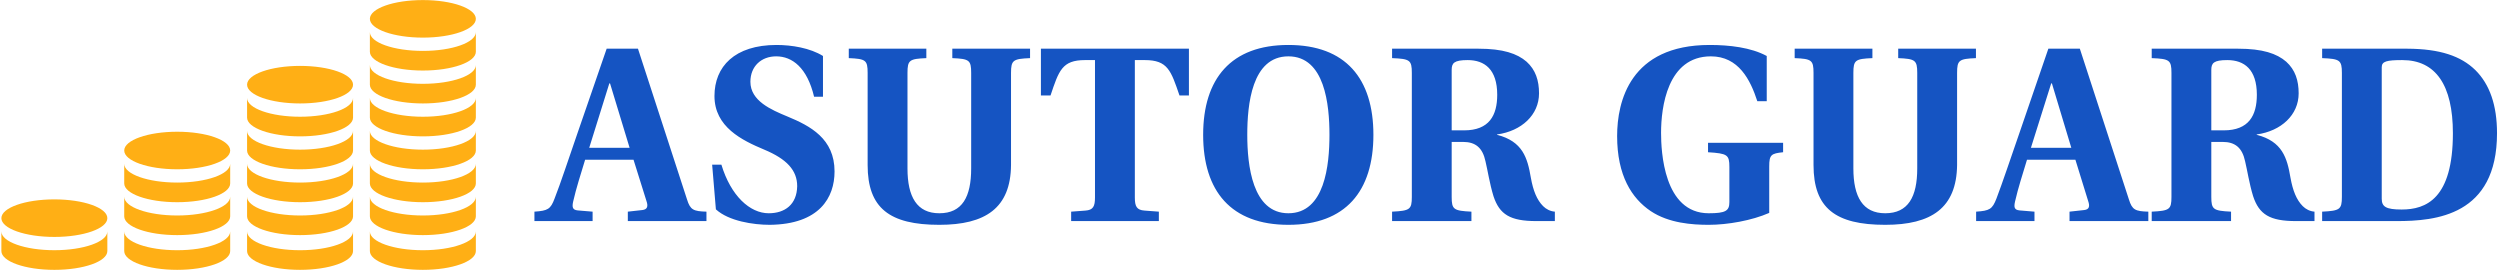
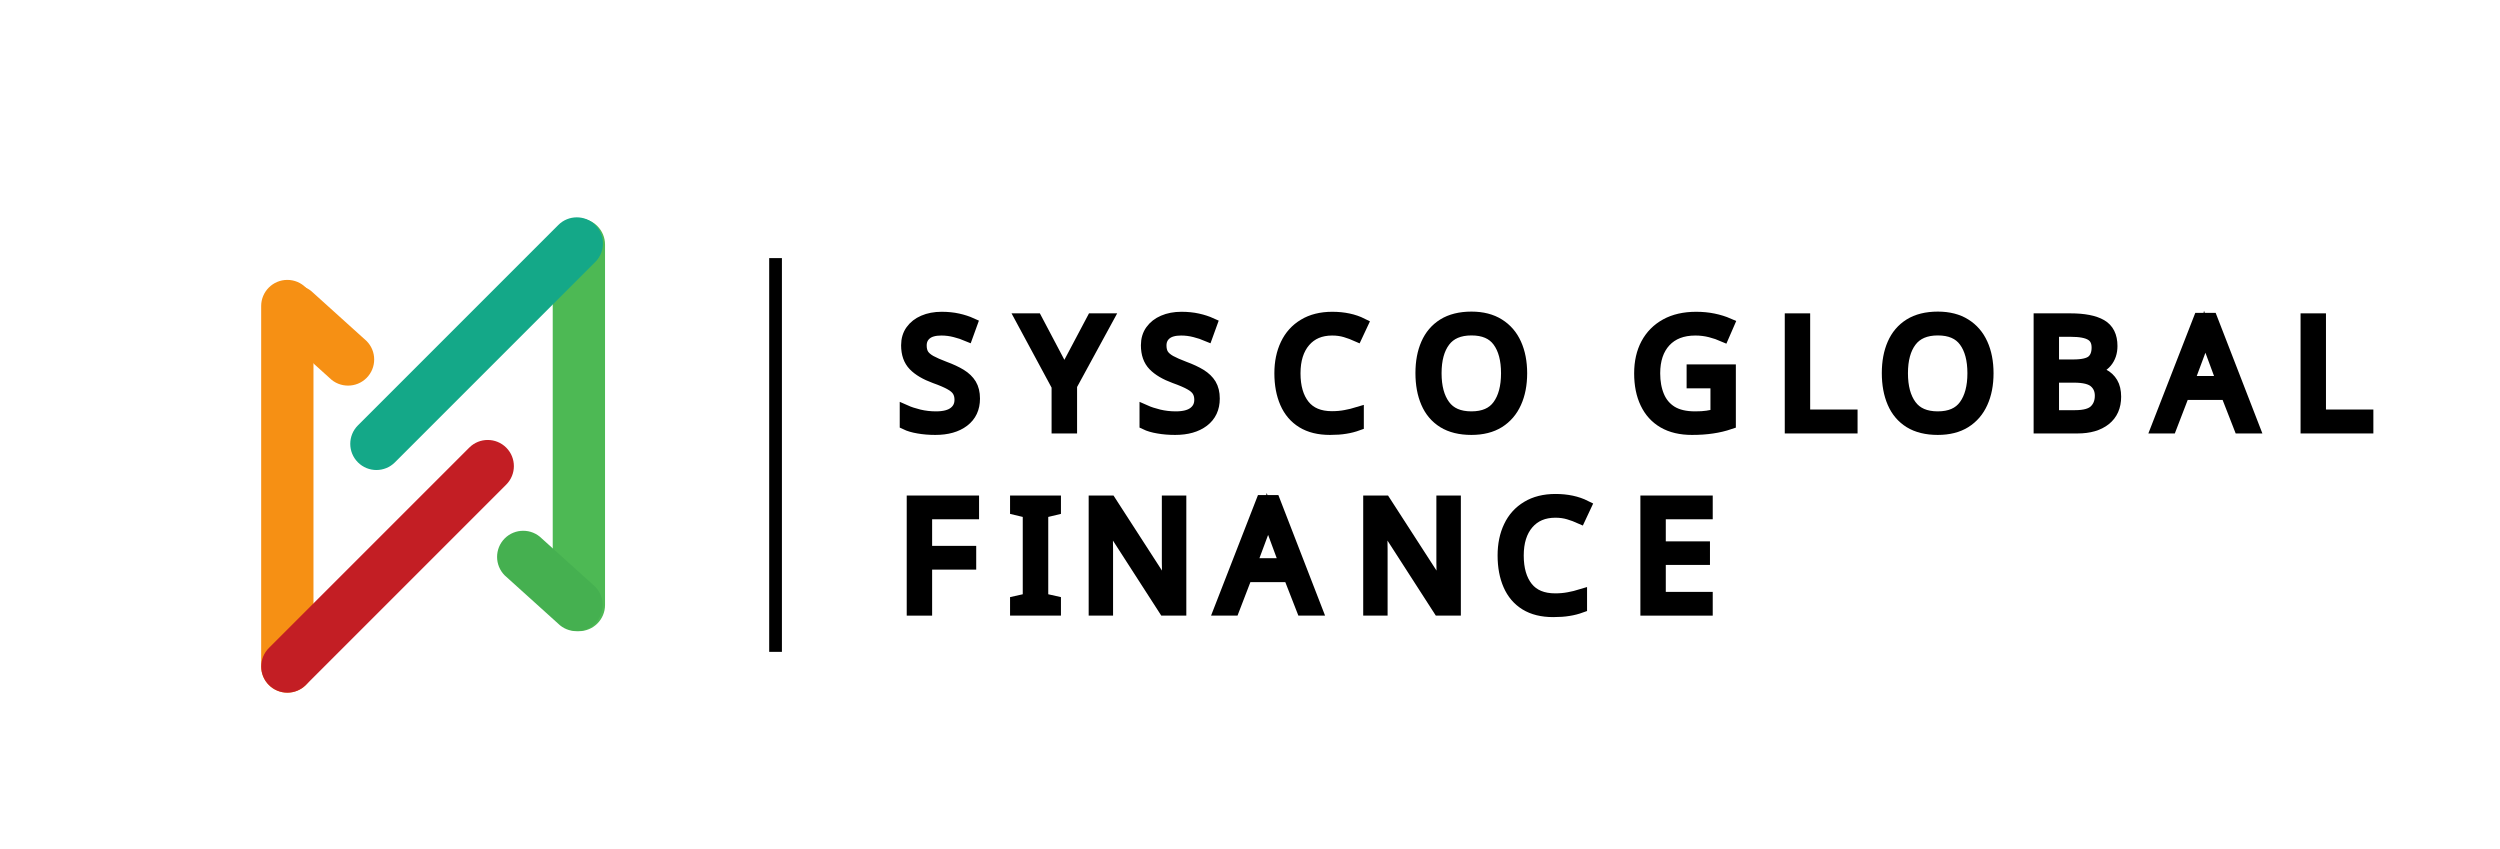
- <svg xmlns="http://www.w3.org/2000/svg" data-v-423bf9ae="" viewBox="0 0 834 90" class="iconLeft">
-   <g data-v-423bf9ae="" id="12e048e5-9941-4dcc-80de-94728fdfa0ac" fill="#1554c2" transform="matrix(5.934718,0,0,5.934718,180.6002,-8.264095)">
-     <path d="M2.69 9.70L3.82 6.08L3.86 6.08L4.96 9.70ZM-0.39 13.82L2.88 13.82L2.88 13.29L2.04 13.22C1.74 13.19 1.72 13.02 1.79 12.71C1.96 11.96 2.21 11.20 2.46 10.37L5.18 10.37L5.91 12.70C6.01 12.99 5.96 13.17 5.67 13.20L4.86 13.29L4.86 13.82L9.28 13.82L9.28 13.29C8.55 13.27 8.37 13.19 8.19 12.61L5.43 4.13L3.67 4.13L2.04 8.85C1.54 10.29 1.08 11.70 0.74 12.56C0.52 13.15 0.36 13.24-0.39 13.29ZM9.60 10.65L9.81 13.16C10.53 13.82 11.91 14.03 12.84 14.03C15.64 14 16.48 12.49 16.48 11.03C16.48 9.18 15.11 8.47 13.83 7.94C12.91 7.56 11.75 7.06 11.75 5.99C11.75 5.12 12.36 4.56 13.20 4.56C14.10 4.56 14.94 5.19 15.33 6.83L15.83 6.83L15.83 4.54C15.11 4.09 14.07 3.92 13.22 3.92C10.86 3.92 9.73 5.14 9.73 6.79C9.73 8.53 11.28 9.28 12.52 9.80C13.79 10.33 14.38 10.96 14.38 11.86C14.36 12.89 13.69 13.38 12.78 13.38C11.72 13.38 10.65 12.40 10.12 10.65ZM17.28 4.66C18.23 4.70 18.34 4.77 18.34 5.49L18.34 10.67C18.34 13.09 19.57 14.03 22.37 14.03C24.96 14.03 26.38 13.09 26.40 10.67L26.40 5.49C26.40 4.77 26.52 4.70 27.47 4.66L27.47 4.13L23.10 4.13L23.10 4.66C24.05 4.70 24.16 4.77 24.16 5.49L24.16 10.86C24.16 12.46 23.66 13.38 22.37 13.38C21.11 13.38 20.58 12.46 20.58 10.86L20.58 5.49C20.58 4.77 20.69 4.70 21.64 4.66L21.64 4.13L17.28 4.13ZM28.08 6.76L28.62 6.76C29.09 5.36 29.27 4.77 30.56 4.77L31.12 4.77L31.12 12.49C31.12 12.99 31.02 13.20 30.58 13.23L29.78 13.29L29.78 13.82L34.71 13.82L34.71 13.29L33.91 13.23C33.46 13.20 33.36 12.99 33.36 12.49L33.36 4.77L33.92 4.77C35.21 4.77 35.39 5.36 35.87 6.76L36.40 6.76L36.40 4.13L28.08 4.13ZM39.68 8.97C39.68 7.28 39.93 4.56 41.99 4.56C44.04 4.56 44.30 7.28 44.30 8.97C44.30 10.67 44.04 13.38 41.99 13.38C39.96 13.38 39.68 10.67 39.68 8.97ZM37.20 8.97C37.20 12.14 38.77 14.03 41.99 14.03C45.21 14.03 46.77 12.14 46.77 8.97C46.77 5.81 45.21 3.92 41.99 3.92C38.77 3.92 37.20 5.81 37.20 8.97ZM51.17 8.72L51.17 5.32C51.17 4.94 51.30 4.77 52.07 4.77C53.02 4.77 53.73 5.29 53.73 6.72C53.73 7.88 53.28 8.72 51.87 8.72ZM47.82 13.82L52.28 13.82L52.28 13.29C51.28 13.24 51.17 13.17 51.17 12.46L51.17 9.37L51.81 9.37C52.51 9.37 52.91 9.70 53.07 10.46C53.19 10.95 53.30 11.70 53.52 12.42C53.86 13.45 54.46 13.82 55.93 13.82L56.97 13.82L56.97 13.29C56.71 13.27 56.48 13.15 56.31 12.98C55.96 12.63 55.75 12.11 55.62 11.38C55.43 10.26 55.16 9.34 53.72 8.97L53.72 8.95C55.10 8.76 56.08 7.85 56.08 6.64C56.08 5.92 55.89 5.32 55.38 4.86C54.85 4.40 54.05 4.13 52.68 4.13L47.82 4.13L47.82 4.66C48.82 4.70 48.93 4.77 48.93 5.49L48.93 12.46C48.93 13.17 48.82 13.24 47.82 13.29ZM60.47 9.04C60.47 11.26 61.29 12.54 62.36 13.26C63.38 13.94 64.69 14.03 65.62 14.03C66.68 14.03 68.04 13.79 69.02 13.36L69.02 10.75C69.02 10.09 69.13 10.02 69.80 9.95L69.80 9.42L65.58 9.42L65.58 9.95C66.67 10.02 66.78 10.09 66.78 10.78L66.78 12.75C66.78 13.24 66.58 13.38 65.62 13.38C63.08 13.38 62.94 9.88 62.94 8.86C62.94 7.43 63.29 4.56 65.74 4.56C67.30 4.56 67.96 5.88 68.35 7.08L68.88 7.08L68.88 4.54C68.00 4.06 66.78 3.92 65.67 3.92C61.19 3.92 60.47 7.11 60.47 9.04ZM70.45 4.66C71.40 4.70 71.51 4.77 71.51 5.49L71.51 10.67C71.51 13.09 72.74 14.03 75.54 14.03C78.13 14.03 79.55 13.09 79.58 10.67L79.58 5.49C79.58 4.77 79.69 4.70 80.64 4.66L80.64 4.13L76.27 4.13L76.27 4.66C77.22 4.70 77.34 4.77 77.34 5.49L77.34 10.86C77.34 12.46 76.83 13.38 75.54 13.38C74.28 13.38 73.75 12.46 73.75 10.86L73.75 5.49C73.75 4.77 73.86 4.70 74.82 4.66L74.82 4.13L70.45 4.13ZM83.73 9.70L84.87 6.08L84.91 6.08L86.00 9.70ZM80.65 13.82L83.93 13.82L83.93 13.29L83.09 13.22C82.78 13.19 82.77 13.02 82.84 12.71C83.01 11.96 83.26 11.20 83.51 10.37L86.23 10.37L86.95 12.70C87.05 12.99 87.01 13.17 86.72 13.20L85.90 13.29L85.90 13.82L90.33 13.82L90.33 13.29C89.60 13.27 89.42 13.19 89.24 12.61L86.48 4.13L84.71 4.13L83.09 8.85C82.59 10.29 82.12 11.70 81.79 12.56C81.56 13.15 81.41 13.24 80.65 13.29ZM93.87 8.72L93.87 5.32C93.87 4.94 94.00 4.77 94.77 4.77C95.72 4.77 96.43 5.29 96.43 6.72C96.43 7.88 95.98 8.72 94.57 8.72ZM90.52 13.82L94.98 13.82L94.98 13.29C93.98 13.24 93.87 13.17 93.87 12.46L93.87 9.37L94.51 9.37C95.21 9.37 95.61 9.70 95.77 10.46C95.89 10.95 96.00 11.70 96.22 12.42C96.56 13.45 97.16 13.82 98.63 13.82L99.67 13.82L99.67 13.29C99.41 13.27 99.18 13.15 99.01 12.98C98.66 12.63 98.45 12.11 98.32 11.38C98.13 10.26 97.86 9.34 96.42 8.97L96.42 8.95C97.80 8.76 98.78 7.85 98.78 6.64C98.78 5.92 98.59 5.32 98.08 4.86C97.55 4.40 96.75 4.13 95.38 4.13L90.52 4.13L90.52 4.66C91.52 4.70 91.63 4.77 91.63 5.49L91.63 12.46C91.63 13.17 91.52 13.24 90.52 13.29ZM103.45 12.56L103.45 5.17C103.45 4.84 103.73 4.77 104.61 4.77C106.48 4.77 107.45 6.17 107.45 8.88C107.45 12.57 105.94 13.17 104.57 13.17C103.68 13.17 103.45 13.01 103.45 12.56ZM100.10 13.82L104.29 13.82C106.47 13.82 109.93 13.52 109.93 8.88C109.93 7.31 109.52 6.13 108.71 5.33C107.90 4.54 106.72 4.14 104.90 4.13L100.10 4.13L100.10 4.66C101.09 4.70 101.21 4.77 101.21 5.49L101.21 12.46C101.21 13.17 101.09 13.24 100.10 13.29Z" />
+ <svg xmlns="http://www.w3.org/2000/svg" id="Layer_1" data-name="Layer 1" viewBox="0 0 424.44 144">
+   <defs>
+     <style>
+       .cls-1 {
+         letter-spacing: .22em;
+       }
+ 
+       .cls-2 {
+         letter-spacing: .22em;
+       }
+ 
+       .cls-3 {
+         letter-spacing: .21em;
+       }
+ 
+       .cls-4 {
+         fill: #f69014;
+       }
+ 
+       .cls-5 {
+         fill: #45b050;
+       }
+ 
+       .cls-6 {
+         letter-spacing: .16em;
+       }
+ 
+       .cls-7 {
+         fill: #14a888;
+       }
+ 
+       .cls-8 {
+         letter-spacing: .21em;
+       }
+ 
+       .cls-9 {
+         letter-spacing: .2em;
+       }
+ 
+       .cls-10 {
+         letter-spacing: .19em;
+       }
+ 
+       .cls-11 {
+         letter-spacing: .2em;
+       }
+ 
+       .cls-12 {
+         letter-spacing: .19em;
+       }
+ 
+       .cls-13 {
+         letter-spacing: .21em;
+       }
+ 
+       .cls-14 {
+         fill: #4db954;
+       }
+ 
+       .cls-15 {
+         letter-spacing: .19em;
+       }
+ 
+       .cls-16 {
+         letter-spacing: .16em;
+       }
+ 
+       .cls-17 {
+         fill: #c31e24;
+       }
+ 
+       .cls-18 {
+         letter-spacing: .19em;
+       }
+ 
+       .cls-19 {
+         font-family: AuliaGrotesk, 'Aulia Grotesk';
+         font-size: 25.77px;
+         stroke: #000;
+         stroke-miterlimit: 10;
+         stroke-width: 2px;
+       }
+     </style>
+   </defs>
+   <g>
+     <rect class="cls-4" x="44.34" y="47.52" width="8.88" height="70.08" rx="4.44" ry="4.44" />
+     <rect class="cls-14" x="93.84" y="37.08" width="8.88" height="70.08" rx="4.44" ry="4.44" />
+     <rect class="cls-17" x="61.35" y="67.65" width="8.88" height="56.99" rx="4.44" ry="4.44" transform="translate(87.26 -18.36) rotate(45)" />
+     <path class="cls-4" d="M46.9,49.72h0c1.73-1.73,4.55-1.73,6.28,0l9.05,8.17c1.73,1.73,1.73,4.55,0,6.28h0c-1.73,1.73-4.55,1.73-6.28,0l-9.05-8.17c-1.73-1.73-1.73-4.55,0-6.28Z" />
+     <path class="cls-5" d="M85.69,91.41h0c1.73-1.73,4.55-1.73,6.28,0l9.05,8.17c1.73,1.73,1.73,4.55,0,6.28h0c-1.73,1.73-4.55,1.73-6.28,0l-9.05-8.17c-1.73-1.73-1.73-4.55,0-6.28Z" />
+     <rect class="cls-7" x="76.47" y="29.85" width="8.88" height="56.99" rx="4.44" ry="4.44" transform="translate(64.96 -40.12) rotate(45)" />
  </g>
-   <g data-v-423bf9ae="" id="619412fd-1fae-46e0-95c3-a202182057fb" transform="matrix(1.580028,0,0,1.580028,1.088587,-67.95398)" stroke="none" fill="#FFAF15">
-     <path d="M47.913 84.541c0 2.188-5.008 3.964-11.188 3.964-6.176 0-11.186-1.775-11.186-3.964v4.145c0 2.189 5.009 3.964 11.186 3.964 6.18 0 11.188-1.774 11.188-3.964v-4.145zM47.913 74.785c0 2.19-5.008 3.965-11.188 3.965-6.176 0-11.186-1.774-11.186-3.965 0-2.189 5.009-3.964 11.186-3.964 6.179 0 11.188 1.775 11.188 3.964" />
-     <path d="M47.913 77.591c0 2.189-5.008 3.964-11.188 3.964-6.176 0-11.186-1.774-11.186-3.964v4.145c0 2.189 5.009 3.964 11.186 3.964 6.18 0 11.188-1.774 11.188-3.964v-4.145zM47.913 91.874c0 2.189-5.008 3.964-11.188 3.964-6.176 0-11.186-1.774-11.186-3.964v4.146c0 2.188 5.009 3.962 11.186 3.962 6.18 0 11.188-1.774 11.188-3.962v-4.146zM73.851 84.541c0 2.188-5.007 3.964-11.188 3.964-6.175 0-11.187-1.775-11.187-3.964v4.145c0 2.189 5.009 3.964 11.187 3.964 6.181 0 11.188-1.774 11.188-3.964v-4.145z" />
-     <path d="M73.851 77.591c0 2.189-5.007 3.964-11.188 3.964-6.175 0-11.187-1.774-11.187-3.964v4.145c0 2.189 5.009 3.964 11.187 3.964 6.181 0 11.188-1.774 11.188-3.964v-4.145z" />
-     <path d="M73.851 70.641c0 2.189-5.007 3.965-11.188 3.965-6.175 0-11.187-1.775-11.187-3.965v4.145c0 2.19 5.009 3.965 11.187 3.965 6.181 0 11.188-1.774 11.188-3.965v-4.145zM73.851 60.886c0 2.189-5.007 3.964-11.188 3.964-6.175 0-11.187-1.774-11.187-3.964s5.009-3.965 11.187-3.965c6.181 0 11.188 1.774 11.188 3.965" />
-     <path d="M73.851 63.69c0 2.19-5.007 3.965-11.188 3.965-6.175 0-11.187-1.774-11.187-3.965v4.146c0 2.188 5.009 3.964 11.187 3.964 6.181 0 11.188-1.775 11.188-3.964V63.69zM73.851 91.874c0 2.189-5.007 3.964-11.188 3.964-6.175 0-11.187-1.774-11.187-3.964v4.146c0 2.188 5.009 3.962 11.187 3.962 6.181 0 11.188-1.774 11.188-3.962v-4.146zM99.78 84.541c0 2.188-5.006 3.964-11.186 3.964-6.176 0-11.188-1.775-11.188-3.964v4.145c0 2.189 5.009 3.964 11.188 3.964s11.186-1.774 11.186-3.964v-4.145z" />
-     <path d="M99.78 77.591c0 2.189-5.006 3.964-11.186 3.964-6.176 0-11.188-1.774-11.188-3.964v4.145c0 2.189 5.009 3.964 11.188 3.964s11.186-1.774 11.186-3.964v-4.145z" />
-     <path d="M99.78 70.641c0 2.189-5.006 3.965-11.186 3.965-6.176 0-11.188-1.775-11.188-3.965v4.145c0 2.19 5.009 3.965 11.188 3.965s11.186-1.774 11.186-3.965v-4.145z" />
-     <path d="M99.78 63.69c0 2.19-5.006 3.965-11.186 3.965-6.176 0-11.188-1.774-11.188-3.965v4.146c0 2.188 5.009 3.964 11.188 3.964s11.186-1.775 11.186-3.964V63.69z" />
-     <path d="M99.78 56.741c0 2.189-5.006 3.964-11.186 3.964-6.176 0-11.188-1.774-11.188-3.964v4.145c0 2.189 5.009 3.964 11.188 3.964s11.186-1.774 11.186-3.964v-4.145zM99.78 46.986c0 2.189-5.006 3.964-11.186 3.964-6.176 0-11.188-1.775-11.188-3.964 0-2.19 5.009-3.964 11.188-3.964s11.186 1.774 11.186 3.964" />
-     <path d="M99.78 49.791c0 2.189-5.006 3.964-11.186 3.964-6.176 0-11.188-1.774-11.188-3.964v4.145c0 2.19 5.009 3.965 11.188 3.965s11.186-1.774 11.186-3.965v-4.145zM99.78 91.874c0 2.189-5.006 3.964-11.186 3.964-6.176 0-11.188-1.774-11.188-3.964v4.146c0 2.188 5.009 3.962 11.188 3.962S99.78 98.208 99.78 96.02v-4.146zM21.975 89.066c0 2.192-5.009 3.967-11.187 3.967-6.177 0-11.187-1.774-11.187-3.967 0-2.188 5.01-3.962 11.187-3.962 6.178 0 11.187 1.775 11.187 3.962" />
-     <path d="M21.975 91.874c0 2.188-5.009 3.962-11.187 3.962-6.177 0-11.187-1.774-11.187-3.962v4.144c0 2.19 5.01 3.965 11.187 3.965 6.178 0 11.187-1.774 11.187-3.965v-4.144z" />
-   </g>
+   <rect x="130.59" y="43.82" width="2.16" height="66.85" />
+   <text class="cls-19" transform="translate(152.44 72.59)">
+     <tspan class="cls-6" x="0" y="0">S</tspan>
+     <tspan class="cls-1" x="20.97" y="0">Y</tspan>
+     <tspan class="cls-2" x="40.71" y="0">S</tspan>
+     <tspan class="cls-8" x="63.34" y="0">C</tspan>
+     <tspan class="cls-11" x="87.29" y="0">O G</tspan>
+     <tspan class="cls-16" x="149.07" y="0">L</tspan>
+     <tspan class="cls-12" x="166.47" y="0">O</tspan>
+     <tspan class="cls-3" x="191.32" y="0">B</tspan>
+     <tspan class="cls-10" x="213.76" y="0">A</tspan>
+     <tspan class="cls-9" x="236.64" y="0">L</tspan>
+     <tspan class="cls-9" x="0" y="30.93">F</tspan>
+     <tspan class="cls-13" x="19.01" y="30.93">I</tspan>
+     <tspan class="cls-11" x="30.89" y="30.93">N</tspan>
+     <tspan class="cls-18" x="54.63" y="30.93">A</tspan>
+     <tspan class="cls-11" x="77.5" y="30.93">N</tspan>
+     <tspan class="cls-15" x="101.24" y="30.93">C</tspan>
+     <tspan class="cls-11" x="124.56" y="30.93">E</tspan>
+   </text>
</svg>
